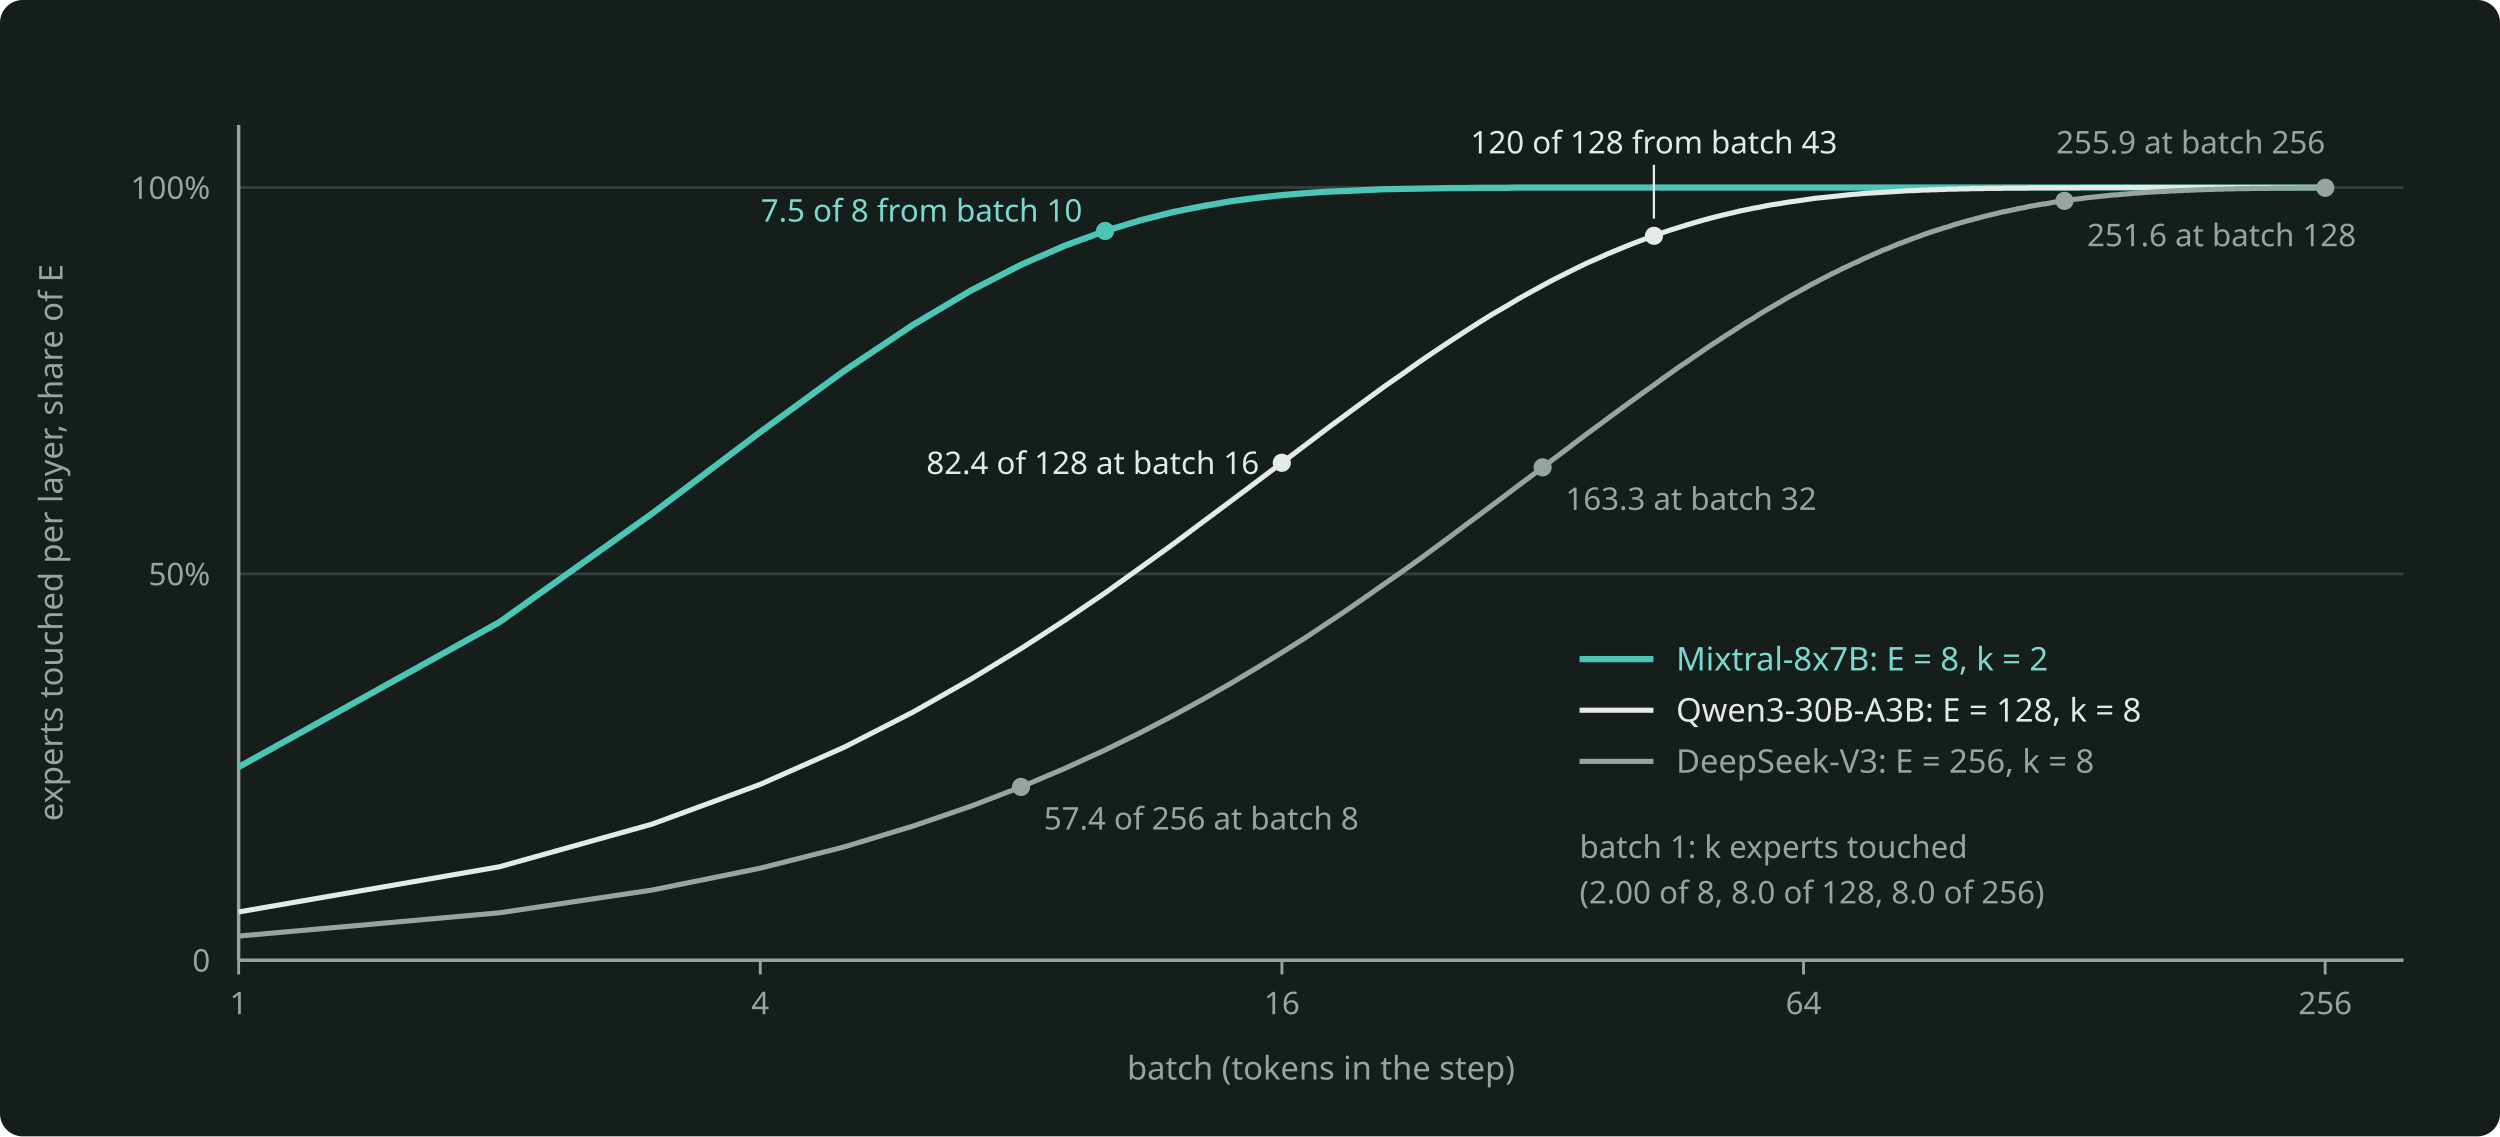
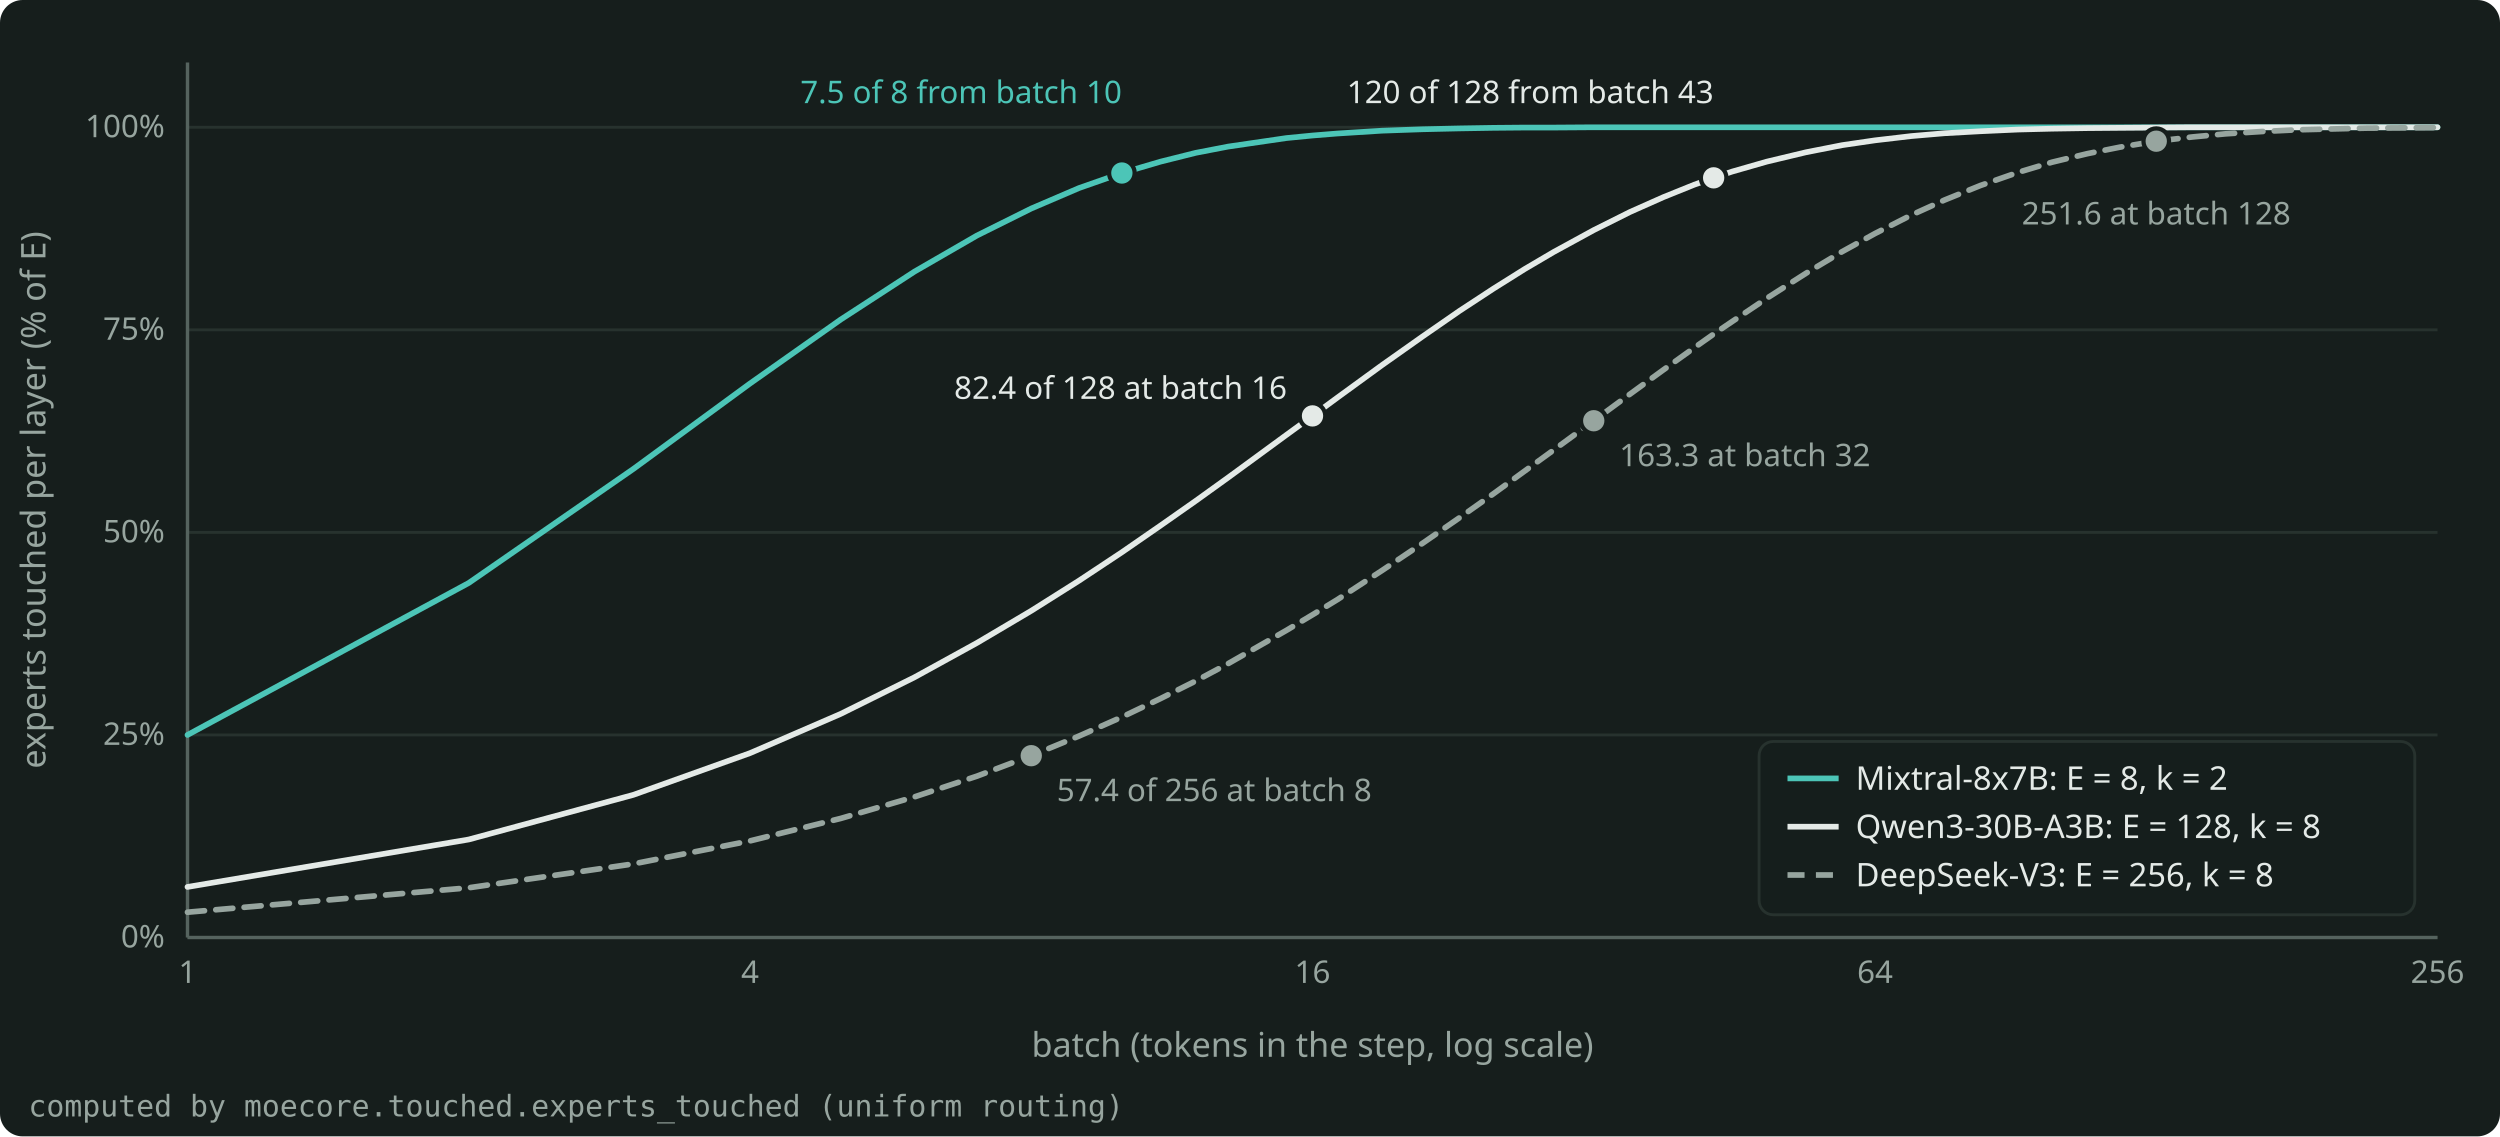
<svg xmlns="http://www.w3.org/2000/svg" width="880" height="400" viewBox="0 0 880 400" role="img" aria-label="The share of the experts that one layer touches, against the batch, for Mixtral-8x7B, Qwen3-30B-A3B and DeepSeek-V3." style="color: #E4EAE7">
  <rect x="0" y="0" width="880" height="400" rx="8" fill="#161E1C" />
-   <defs>
-     <marker id="arr" viewBox="0 0 10 10" refX="9" refY="5" markerWidth="8" markerHeight="8" orient="auto-start-reverse">
-       <path d="M0 0 L10 5 L0 10 z" fill="#97A59F" />
-     </marker>
-     <marker id="arrA" viewBox="0 0 10 10" refX="9" refY="5" markerWidth="8" markerHeight="8" orient="auto-start-reverse">
-       <path d="M0 0 L10 5 L0 10 z" fill="#4CC5B7" />
-     </marker>
-   </defs>
-   <g font-family="Bricolage Grotesque, system-ui, sans-serif" font-size="12.5" fill="currentColor">
-     <line x1="84" y1="338" x2="846" y2="338" stroke="#97A59F" stroke-width="1" stroke-opacity="0.25" />
-     <text x="74" y="342" font-size="11" fill="#97A59F" text-anchor="end">0</text>
-     <line x1="84" y1="202.0" x2="846" y2="202.0" stroke="#97A59F" stroke-width="1" stroke-opacity="0.25" />
-     <text x="74" y="206.0" font-size="11" fill="#97A59F" text-anchor="end">50%</text>
-     <line x1="84" y1="66.0" x2="846" y2="66.0" stroke="#97A59F" stroke-width="1" stroke-opacity="0.25" />
-     <text x="74" y="70.0" font-size="11" fill="#97A59F" text-anchor="end">100%</text>
-     <line x1="84.0" y1="338" x2="84.0" y2="343" stroke="#97A59F" stroke-width="1" />
-     <text x="84.0" y="357" font-size="11" fill="#97A59F" text-anchor="middle">1</text>
-     <line x1="267.614" y1="338" x2="267.614" y2="343" stroke="#97A59F" stroke-width="1" />
-     <text x="267.614" y="357" font-size="11" fill="#97A59F" text-anchor="middle">4</text>
-     <line x1="451.229" y1="338" x2="451.229" y2="343" stroke="#97A59F" stroke-width="1" />
-     <text x="451.229" y="357" font-size="11" fill="#97A59F" text-anchor="middle">16</text>
-     <line x1="634.843" y1="338" x2="634.843" y2="343" stroke="#97A59F" stroke-width="1" />
-     <text x="634.843" y="357" font-size="11" fill="#97A59F" text-anchor="middle">64</text>
-     <line x1="818.458" y1="338" x2="818.458" y2="343" stroke="#97A59F" stroke-width="1" />
-     <text x="818.458" y="357" font-size="11" fill="#97A59F" text-anchor="middle">256</text>
-     <line x1="84" y1="44" x2="84" y2="338" stroke="#97A59F" stroke-width="1.2" />
-     <line x1="84" y1="338" x2="846" y2="338" stroke="#97A59F" stroke-width="1.2" />
-     <text x="465.0" y="380" font-size="11.5" fill="#97A59F" text-anchor="middle">batch (tokens in the step)</text>
-     <text x="22" y="191.0" font-size="11.5" fill="#97A59F" text-anchor="middle" transform="rotate(-90 22 191.0)">experts touched per layer, share of E</text>
-     <polyline points="84.0,270.0 175.8,219.0 229.5,180.8 267.6,152.1 297.2,130.5 321.3,114.4 341.7,102.3 359.4,93.2 375.0,86.4 389.0,81.3 401.6,77.5 413.1,74.6 423.7,72.5 433.5,70.8 442.7,69.6 451.2,68.7 459.3,68.0 466.8,67.5 474.0,67.2 480.8,66.9 487.2,66.6 493.4,66.5 499.3,66.4 504.9,66.3 510.3,66.2 515.5,66.2 520.5,66.1 525.3,66.1 530.0,66.1 534.5,66.0 538.8,66.0 543.0,66.0 547.1,66.0 551.1,66.0 554.9,66.0 558.6,66.0 562.3,66.0 565.8,66.0 569.2,66.0 572.6,66.0 575.9,66.0 579.1,66.0 582.2,66.0 585.2,66.0 588.2,66.0 591.1,66.0 594.0,66.0 596.7,66.0 599.5,66.0 602.1,66.0 604.8,66.0 607.3,66.0 609.9,66.0 612.3,66.0 614.8,66.0 617.2,66.0 619.5,66.0 621.8,66.0 624.1,66.0 626.3,66.0 628.5,66.0 630.6,66.0 632.8,66.0 634.8,66.0 636.9,66.0 638.9,66.0 640.9,66.0 642.9,66.0 644.8,66.0 646.7,66.0 648.6,66.0 650.4,66.0 652.3,66.0 654.1,66.0 655.9,66.0 657.6,66.0 659.3,66.0 661.0,66.0 662.7,66.0 664.4,66.0 666.0,66.0 667.7,66.0 669.3,66.0 670.9,66.0 672.4,66.0 674.0,66.0 675.5,66.0 677.0,66.0 678.5,66.0 680.0,66.0 681.5,66.0 682.9,66.0 684.3,66.0 685.8,66.0 687.2,66.0 688.5,66.0 689.9,66.0 691.3,66.0 692.6,66.0 694.0,66.0 695.3,66.0 696.6,66.0 697.9,66.0 699.1,66.0 700.4,66.0 701.7,66.0 702.9,66.0 704.1,66.0 705.4,66.0 706.6,66.0 707.8,66.0 709.0,66.0 710.1,66.0 711.3,66.0 712.5,66.0 713.6,66.0 714.7,66.0 715.9,66.0 717.0,66.0 718.1,66.0 719.2,66.0 720.3,66.0 721.4,66.0 722.4,66.0 723.5,66.0 724.6,66.0 725.6,66.0 726.7,66.0 727.7,66.0 728.7,66.0 729.7,66.0 730.7,66.0 731.7,66.0 732.7,66.0 733.7,66.0 734.7,66.0 735.7,66.0 736.6,66.0 737.6,66.0 738.5,66.0 739.5,66.0 740.4,66.0 741.3,66.0 742.3,66.0 743.2,66.0 744.1,66.0 745.0,66.0 745.9,66.0 746.8,66.0 747.7,66.0 748.5,66.0 749.4,66.0 750.3,66.0 751.1,66.0 752.0,66.0 752.9,66.0 753.7,66.0 754.5,66.0 755.4,66.0 756.2,66.0 757.0,66.0 757.9,66.0 758.7,66.0 759.5,66.0 760.3,66.0 761.1,66.0 761.9,66.0 762.7,66.0 763.5,66.0 764.2,66.0 765.0,66.0 765.8,66.0 766.6,66.0 767.3,66.0 768.1,66.0 768.8,66.0 769.6,66.0 770.3,66.0 771.1,66.0 771.8,66.0 772.5,66.0 773.3,66.0 774.0,66.0 774.7,66.0 775.4,66.0 776.1,66.0 776.9,66.0 777.6,66.0 778.3,66.0 779.0,66.0 779.7,66.0 780.4,66.0 781.0,66.0 781.7,66.0 782.4,66.0 783.1,66.0 783.8,66.0 784.4,66.0 785.1,66.0 785.8,66.0 786.4,66.0 787.1,66.0 787.7,66.0 788.4,66.0 789.0,66.0 789.7,66.0 790.3,66.0 791.0,66.0 791.6,66.0 792.2,66.0 792.9,66.0 793.5,66.0 794.1,66.0 794.7,66.0 795.3,66.0 796.0,66.0 796.6,66.0 797.2,66.0 797.8,66.0 798.4,66.0 799.0,66.0 799.6,66.0 800.2,66.0 800.8,66.0 801.4,66.0 801.9,66.0 802.5,66.0 803.1,66.0 803.7,66.0 804.3,66.0 804.8,66.0 805.4,66.0 806.0,66.0 806.6,66.0 807.1,66.0 807.7,66.0 808.2,66.0 808.8,66.0 809.4,66.0 809.9,66.0 810.5,66.0 811.0,66.0 811.6,66.0 812.1,66.0 812.6,66.0 813.2,66.0 813.7,66.0 814.3,66.0 814.8,66.0 815.3,66.0 815.8,66.0 816.4,66.0 816.9,66.0 817.4,66.0 817.9,66.0 818.5,66.0" fill="none" stroke="#4CC5B7" stroke-width="2.2" stroke-linejoin="round" />
-     <polyline points="84.0,321.0 175.8,305.1 229.5,290.1 267.6,276.1 297.2,263.0 321.3,250.7 341.7,239.1 359.4,228.3 375.0,218.2 389.0,208.7 401.6,199.7 413.1,191.4 423.7,183.5 433.5,176.2 442.7,169.3 451.2,162.9 459.3,156.8 466.8,151.1 474.0,145.8 480.8,140.8 487.2,136.1 493.4,131.8 499.3,127.6 504.9,123.8 510.3,120.2 515.5,116.8 520.5,113.6 525.3,110.6 530.0,107.9 534.5,105.2 538.8,102.8 543.0,100.5 547.1,98.3 551.1,96.3 554.9,94.4 558.6,92.6 562.3,91.0 565.8,89.4 569.2,88.0 572.6,86.6 575.9,85.3 579.1,84.1 582.2,83.0 585.2,81.9 588.2,80.9 591.1,80.0 594.0,79.1 596.7,78.3 599.5,77.5 602.1,76.8 604.8,76.1 607.3,75.5 609.9,74.9 612.3,74.3 614.8,73.8 617.2,73.3 619.5,72.9 621.8,72.4 624.1,72.0 626.3,71.7 628.5,71.3 630.6,71.0 632.8,70.7 634.8,70.4 636.9,70.1 638.9,69.8 640.9,69.6 642.9,69.4 644.8,69.2 646.7,69.0 648.6,68.8 650.4,68.6 652.3,68.4 654.1,68.3 655.9,68.1 657.6,68.0 659.3,67.9 661.0,67.8 662.7,67.7 664.4,67.6 666.0,67.5 667.7,67.4 669.3,67.3 670.9,67.2 672.4,67.1 674.0,67.1 675.5,67.0 677.0,66.9 678.5,66.9 680.0,66.8 681.5,66.8 682.9,66.7 684.3,66.7 685.8,66.6 687.2,66.6 688.5,66.6 689.9,66.5 691.3,66.5 692.6,66.5 694.0,66.4 695.3,66.4 696.6,66.4 697.9,66.4 699.1,66.3 700.4,66.3 701.7,66.3 702.9,66.3 704.1,66.3 705.4,66.2 706.6,66.2 707.8,66.2 709.0,66.2 710.1,66.2 711.3,66.2 712.5,66.2 713.6,66.2 714.7,66.1 715.9,66.1 717.0,66.1 718.1,66.1 719.2,66.1 720.3,66.1 721.4,66.1 722.4,66.1 723.5,66.1 724.6,66.1 725.6,66.1 726.7,66.1 727.7,66.1 728.7,66.1 729.7,66.1 730.7,66.1 731.7,66.1 732.7,66.0 733.7,66.0 734.7,66.0 735.7,66.0 736.6,66.0 737.6,66.0 738.5,66.0 739.5,66.0 740.4,66.0 741.3,66.0 742.3,66.0 743.2,66.0 744.1,66.0 745.0,66.0 745.9,66.0 746.8,66.0 747.7,66.0 748.5,66.0 749.4,66.0 750.3,66.0 751.1,66.0 752.0,66.0 752.9,66.0 753.7,66.0 754.5,66.0 755.4,66.0 756.2,66.0 757.0,66.0 757.9,66.0 758.7,66.0 759.5,66.0 760.3,66.0 761.1,66.0 761.9,66.0 762.7,66.0 763.5,66.0 764.2,66.0 765.0,66.0 765.8,66.0 766.6,66.0 767.3,66.0 768.1,66.0 768.8,66.0 769.6,66.0 770.3,66.0 771.1,66.0 771.8,66.0 772.5,66.0 773.3,66.0 774.0,66.0 774.7,66.0 775.4,66.0 776.1,66.0 776.9,66.0 777.6,66.0 778.3,66.0 779.0,66.0 779.7,66.0 780.4,66.0 781.0,66.0 781.7,66.0 782.4,66.0 783.1,66.0 783.8,66.0 784.4,66.0 785.1,66.0 785.8,66.0 786.4,66.0 787.1,66.0 787.7,66.0 788.4,66.0 789.0,66.0 789.7,66.0 790.3,66.0 791.0,66.0 791.6,66.0 792.2,66.0 792.9,66.0 793.5,66.0 794.1,66.0 794.7,66.0 795.3,66.0 796.0,66.0 796.6,66.0 797.2,66.0 797.8,66.0 798.4,66.0 799.0,66.0 799.6,66.0 800.2,66.0 800.8,66.0 801.4,66.0 801.9,66.0 802.5,66.0 803.1,66.0 803.7,66.0 804.3,66.0 804.8,66.0 805.4,66.0 806.0,66.0 806.6,66.0 807.1,66.0 807.7,66.0 808.2,66.0 808.8,66.0 809.4,66.0 809.9,66.0 810.5,66.0 811.0,66.0 811.6,66.0 812.1,66.0 812.6,66.0 813.2,66.0 813.7,66.0 814.3,66.0 814.8,66.0 815.3,66.0 815.8,66.0 816.4,66.0 816.9,66.0 817.4,66.0 817.9,66.0 818.5,66.0" fill="none" stroke="#E4EAE7" stroke-width="1.8" stroke-linejoin="round" />
-     <polyline points="84.0,329.5 175.8,321.3 229.5,313.3 267.6,305.6 297.2,298.1 321.3,290.8 341.7,283.8 359.4,277.0 375.0,270.4 389.0,264.0 401.6,257.8 413.1,251.8 423.7,246.0 433.5,240.4 442.7,234.9 451.2,229.7 459.3,224.6 466.8,219.6 474.0,214.8 480.8,210.1 487.2,205.6 493.4,201.3 499.3,197.1 504.9,193.0 510.3,189.0 515.5,185.1 520.5,181.4 525.3,177.8 530.0,174.3 534.5,170.9 538.8,167.7 543.0,164.5 547.1,161.4 551.1,158.4 554.9,155.5 558.6,152.7 562.3,150.0 565.8,147.4 569.2,144.9 572.6,142.4 575.9,140.0 579.1,137.7 582.2,135.5 585.2,133.3 588.2,131.2 591.1,129.1 594.0,127.2 596.7,125.3 599.5,123.4 602.1,121.6 604.8,119.9 607.3,118.2 609.9,116.6 612.3,115.0 614.8,113.4 617.2,112.0 619.5,110.5 621.8,109.1 624.1,107.8 626.3,106.5 628.5,105.2 630.6,104.0 632.8,102.8 634.8,101.7 636.9,100.5 638.9,99.5 640.9,98.4 642.9,97.4 644.8,96.4 646.7,95.5 648.6,94.5 650.4,93.7 652.3,92.8 654.1,92.0 655.9,91.1 657.6,90.4 659.3,89.6 661.0,88.9 662.7,88.1 664.4,87.5 666.0,86.8 667.7,86.1 669.3,85.5 670.9,84.9 672.4,84.3 674.0,83.7 675.5,83.2 677.0,82.6 678.5,82.1 680.0,81.6 681.5,81.1 682.9,80.7 684.3,80.2 685.8,79.8 687.2,79.3 688.5,78.9 689.9,78.5 691.3,78.1 692.6,77.7 694.0,77.4 695.3,77.0 696.6,76.7 697.9,76.3 699.1,76.0 700.4,75.7 701.7,75.4 702.9,75.1 704.1,74.8 705.4,74.5 706.6,74.3 707.8,74.0 709.0,73.8 710.1,73.5 711.3,73.3 712.5,73.1 713.6,72.8 714.7,72.6 715.9,72.4 717.0,72.2 718.1,72.0 719.2,71.8 720.3,71.7 721.4,71.5 722.4,71.3 723.5,71.1 724.6,71.0 725.6,70.8 726.7,70.7 727.7,70.5 728.7,70.4 729.7,70.2 730.7,70.1 731.7,70.0 732.7,69.9 733.7,69.7 734.7,69.6 735.7,69.5 736.6,69.4 737.6,69.3 738.5,69.2 739.5,69.1 740.4,69.0 741.3,68.9 742.3,68.8 743.2,68.7 744.1,68.6 745.0,68.6 745.9,68.5 746.8,68.4 747.7,68.3 748.5,68.3 749.4,68.2 750.3,68.1 751.1,68.0 752.0,68.0 752.9,67.9 753.7,67.9 754.5,67.8 755.4,67.7 756.2,67.7 757.0,67.6 757.9,67.6 758.7,67.5 759.5,67.5 760.3,67.4 761.1,67.4 761.9,67.4 762.7,67.3 763.5,67.3 764.2,67.2 765.0,67.2 765.8,67.2 766.6,67.1 767.3,67.1 768.1,67.1 768.8,67.0 769.6,67.0 770.3,67.0 771.1,66.9 771.8,66.9 772.5,66.9 773.3,66.8 774.0,66.8 774.7,66.8 775.4,66.8 776.1,66.7 776.9,66.7 777.6,66.7 778.3,66.7 779.0,66.7 779.7,66.6 780.4,66.6 781.0,66.6 781.7,66.6 782.4,66.6 783.1,66.5 783.8,66.5 784.4,66.5 785.1,66.5 785.8,66.5 786.4,66.5 787.1,66.4 787.7,66.4 788.4,66.4 789.0,66.4 789.7,66.4 790.3,66.4 791.0,66.4 791.6,66.4 792.2,66.3 792.9,66.3 793.5,66.3 794.1,66.3 794.7,66.3 795.3,66.3 796.0,66.3 796.6,66.3 797.2,66.3 797.8,66.3 798.4,66.3 799.0,66.2 799.6,66.2 800.2,66.2 800.8,66.2 801.4,66.2 801.9,66.2 802.5,66.2 803.1,66.2 803.7,66.2 804.3,66.2 804.8,66.2 805.4,66.2 806.0,66.2 806.6,66.2 807.1,66.2 807.7,66.2 808.2,66.1 808.8,66.1 809.4,66.1 809.9,66.1 810.5,66.1 811.0,66.1 811.6,66.1 812.1,66.1 812.6,66.1 813.2,66.1 813.7,66.1 814.3,66.1 814.8,66.1 815.3,66.1 815.8,66.1 816.4,66.1 816.9,66.1 817.4,66.1 817.9,66.1 818.5,66.1" fill="none" stroke="#97A59F" stroke-width="1.8" stroke-linejoin="round" />
-     <circle cx="389.0" cy="81.3" r="3.2" fill="#4CC5B7" />
-     <text x="380.977" y="78" font-size="11" fill="#7ADACF" text-anchor="end">7.5 of 8 from batch 10</text>
-     <circle cx="451.2" cy="162.9" r="3.2" fill="#E4EAE7" />
-     <text x="443.229" y="166.852" font-size="11" text-anchor="end">82.4 of 128 at batch 16</text>
-     <circle cx="582.2" cy="83.0" r="3.2" fill="#E4EAE7" />
-     <line x1="582.17" y1="76.956" x2="582.17" y2="58" stroke="#E4EAE7" stroke-width="0.8" />
-     <text x="582.17" y="54" font-size="11" text-anchor="middle">120 of 128 from batch 43</text>
-     <circle cx="359.4" cy="277.0" r="3.2" fill="#97A59F" />
-     <text x="367.422" y="291.99" font-size="11" fill="#97A59F">57.4 of 256 at batch 8</text>
-     <circle cx="543.0" cy="164.5" r="3.2" fill="#97A59F" />
-     <text x="551.036" y="179.479" font-size="11" fill="#97A59F">163.3 at batch 32</text>
-     <circle cx="726.7" cy="70.7" r="3.2" fill="#97A59F" />
-     <text x="734.651" y="86.674" font-size="11" fill="#97A59F">251.6 at batch 128</text>
-     <circle cx="818.5" cy="66.1" r="3.2" fill="#97A59F" />
-     <text x="818.458" y="54" font-size="11" fill="#97A59F" text-anchor="end">255.9 at batch 256</text>
-     <line x1="556" y1="232" x2="582" y2="232" stroke="#4CC5B7" stroke-width="2.2" />
-     <text x="590" y="236" font-size="11.5" fill="#7ADACF">Mixtral-8x7B: E = 8, k = 2</text>
-     <line x1="556" y1="250" x2="582" y2="250" stroke="#E4EAE7" stroke-width="1.8" />
-     <text x="590" y="254" font-size="11.5">Qwen3-30B-A3B: E = 128, k = 8</text>
-     <line x1="556" y1="268" x2="582" y2="268" stroke="#97A59F" stroke-width="1.8" />
-     <text x="590" y="272" font-size="11.5" fill="#97A59F">DeepSeek-V3: E = 256, k = 8</text>
-     <text x="556" y="302" font-size="11" fill="#97A59F">batch 1: k experts touched</text>
-     <text x="556" y="318" font-size="11" fill="#97A59F">(2.00 of 8, 8.0 of 128, 8.0 of 256)</text>
+   <g font-family="Bricolage Grotesque, system-ui, sans-serif" font-size="12" fill="currentColor">
+     <g stroke="#27322E" stroke-width="1">
+       <line x1="66.0" y1="330.0" x2="858.0" y2="330.0" />
+       <line x1="66.0" y1="258.7" x2="858.0" y2="258.7" />
+       <line x1="66.0" y1="187.4" x2="858.0" y2="187.4" />
+       <line x1="66.0" y1="116.1" x2="858.0" y2="116.1" />
+       <line x1="66.0" y1="44.8" x2="858.0" y2="44.8" />
+     </g>
+     <g stroke="#55635E" stroke-width="1.2">
+       <line x1="66.0" y1="330.0" x2="858.0" y2="330.0" />
+       <line x1="66.0" y1="330.0" x2="66.0" y2="22.0" />
+     </g>
+     <g font-size="11" fill="#97A59F">
+       <text x="58.0" y="333.5" text-anchor="end">0%</text>
+       <text x="58.0" y="262.2" text-anchor="end">25%</text>
+       <text x="58.0" y="190.9" text-anchor="end">50%</text>
+       <text x="58.0" y="119.6" text-anchor="end">75%</text>
+       <text x="58.0" y="48.3" text-anchor="end">100%</text>
+       <text x="66.0" y="346.0" text-anchor="middle">1</text>
+       <text x="264.0" y="346.0" text-anchor="middle">4</text>
+       <text x="462.0" y="346.0" text-anchor="middle">16</text>
+       <text x="660.0" y="346.0" text-anchor="middle">64</text>
+       <text x="858.0" y="346.0" text-anchor="middle">256</text>
+     </g>
+     <text x="462.0" y="372.0" text-anchor="middle" fill="#97A59F">batch (tokens in the step, log scale)</text>
+     <text x="16" y="176.0" text-anchor="middle" fill="#97A59F" transform="rotate(-90 16 176.0)">experts touched per layer (% of E)</text>
+     <clipPath id="plot">
+       <rect x="65.0" y="16.0" width="794.0" height="315.0" />
+     </clipPath>
+     <g clip-path="url(#plot)">
+       <path d="M66.0 258.7 L165.0 205.2 L222.9 165.1 L264.0 135.0 L295.9 112.5 L321.9 95.6 L343.9 82.9 L363.0 73.4 L379.8 66.2 L394.9 60.9 L408.5 56.9 L420.9 53.8 L432.3 51.6 L452.8 48.6 L462.0 47.7 L470.7 47.0 L486.5 46.0 L500.8 45.5 L513.8 45.2 L525.7 45.0 L536.7 44.9 L546.9 44.9 L561.0 44.8 L573.8 44.8 L585.5 44.8 L596.4 44.8 L603.2 44.8 L609.7 44.8 L621.9 44.8 L635.7 44.8 L648.4 44.8 L660.0 44.8 L672.8 44.8 L684.5 44.8 L697.1 44.8 L710.3 44.8 L722.3 44.8 L734.7 44.8 L746.2 44.8 L759.0 44.8 L771.8 44.8 L783.5 44.8 L796.1 44.8 L808.5 44.8 L820.6 44.8 L833.1 44.8 L845.8 44.8 L858.0 44.8" fill="none" stroke="#4CC5B7" stroke-width="2" stroke-linejoin="round" stroke-linecap="round" />
+       <path d="M66.0 312.2 L165.0 295.5 L222.9 279.8 L264.0 265.1 L295.9 251.3 L321.9 238.4 L343.9 226.3 L363.0 215.0 L379.8 204.4 L394.9 194.4 L408.5 185.0 L420.9 176.3 L432.3 168.1 L452.8 153.1 L462.0 146.4 L470.7 140.0 L486.5 128.5 L500.8 118.4 L513.8 109.4 L525.7 101.6 L536.7 94.7 L546.9 88.7 L561.0 81.0 L573.8 74.6 L585.5 69.4 L596.4 65.0 L603.2 62.6 L609.7 60.4 L621.9 56.9 L635.7 53.6 L648.4 51.1 L660.0 49.4 L672.8 47.9 L684.5 46.9 L697.1 46.2 L710.3 45.6 L722.3 45.3 L734.7 45.1 L746.2 45.0 L759.0 44.9 L771.8 44.8 L783.5 44.8 L796.1 44.8 L808.5 44.8 L820.6 44.8 L833.1 44.8 L845.8 44.8 L858.0 44.8" fill="none" stroke="#E4EAE7" stroke-width="2" stroke-linejoin="round" stroke-linecap="round" />
+       <path d="M66.0 321.1 L165.0 312.5 L222.9 304.1 L264.0 296.0 L295.9 288.1 L321.9 280.5 L343.9 273.2 L363.0 266.0 L379.8 259.1 L394.9 252.4 L408.5 245.9 L420.9 239.7 L432.3 233.6 L452.8 221.9 L462.0 216.4 L470.7 211.1 L486.5 200.8 L500.8 191.2 L513.8 182.2 L525.7 173.8 L536.7 165.8 L546.9 158.4 L561.0 148.1 L573.8 138.7 L585.5 130.2 L596.4 122.4 L603.2 117.6 L609.7 113.2 L621.9 105.0 L635.7 96.2 L648.4 88.6 L660.0 82.2 L672.8 75.7 L684.5 70.4 L697.1 65.3 L710.3 60.7 L722.3 57.1 L734.7 54.1 L746.2 51.8 L759.0 49.7 L771.8 48.2 L783.5 47.1 L796.1 46.3 L808.5 45.7 L820.6 45.4 L833.1 45.1 L845.8 45.0 L858.0 44.9" fill="none" stroke="#97A59F" stroke-width="2" stroke-linejoin="round" stroke-linecap="round" stroke-dasharray="6 4" />
+     </g>
+     <circle cx="394.9" cy="60.9" r="4.5" fill="#4CC5B7" stroke="#161E1C" stroke-width="1.5" />
+     <text x="394.9" y="36.3" text-anchor="end" font-size="11" fill="#4CC5B7">7.5 of 8 from batch 10</text>
+     <circle cx="462.0" cy="146.4" r="4.5" fill="#E4EAE7" stroke="#161E1C" stroke-width="1.5" />
+     <text x="453.0" y="140.4" text-anchor="end" font-size="11" fill="#E4EAE7">82.4 of 128 at batch 16</text>
+     <circle cx="603.2" cy="62.6" r="4.5" fill="#E4EAE7" stroke="#161E1C" stroke-width="1.5" />
+     <text x="603.2" y="36.3" text-anchor="end" font-size="11" fill="#E4EAE7">120 of 128 from batch 43</text>
+     <circle cx="363.0" cy="266.0" r="4.5" fill="#97A59F" stroke="#161E1C" stroke-width="1.5" />
+     <text x="372.0" y="282.0" text-anchor="start" font-size="11" fill="#97A59F">57.4 of 256 at batch 8</text>
+     <circle cx="561.0" cy="148.1" r="4.5" fill="#97A59F" stroke="#161E1C" stroke-width="1.5" />
+     <text x="570.0" y="164.1" text-anchor="start" font-size="11" fill="#97A59F">163.3 at batch 32</text>
+     <circle cx="759.0" cy="49.7" r="4.5" fill="#97A59F" stroke="#161E1C" stroke-width="1.5" />
+     <text x="759.0" y="79.0" text-anchor="middle" font-size="11" fill="#97A59F">251.6 at batch 128</text>
+     <g font-size="11.5">
+       <rect x="619.2" y="261.0" width="230.8" height="61.0" rx="5" fill="#161E1C" fill-opacity="0.9" stroke="#27322E" />
+       <line x1="629.2" y1="274.0" x2="647.2" y2="274.0" stroke="#4CC5B7" stroke-width="2" />
+       <text x="653.2" y="278.0" fill="currentColor">Mixtral-8x7B: E = 8, k = 2</text>
+       <line x1="629.2" y1="291.0" x2="647.2" y2="291.0" stroke="#E4EAE7" stroke-width="2" />
+       <text x="653.2" y="295.0" fill="currentColor">Qwen3-30B-A3B: E = 128, k = 8</text>
+       <line x1="629.2" y1="308.0" x2="647.2" y2="308.0" stroke="#97A59F" stroke-width="2" stroke-dasharray="6 4" />
+       <text x="653.2" y="312.0" fill="currentColor">DeepSeek-V3: E = 256, k = 8</text>
+     </g>
+     <text x="10" y="393.0" font-size="10.5" fill="#97A59F" font-family="JetBrains Mono, monospace">computed by moecore.touched.experts_touched (uniform routing)</text>
  </g>
</svg>
